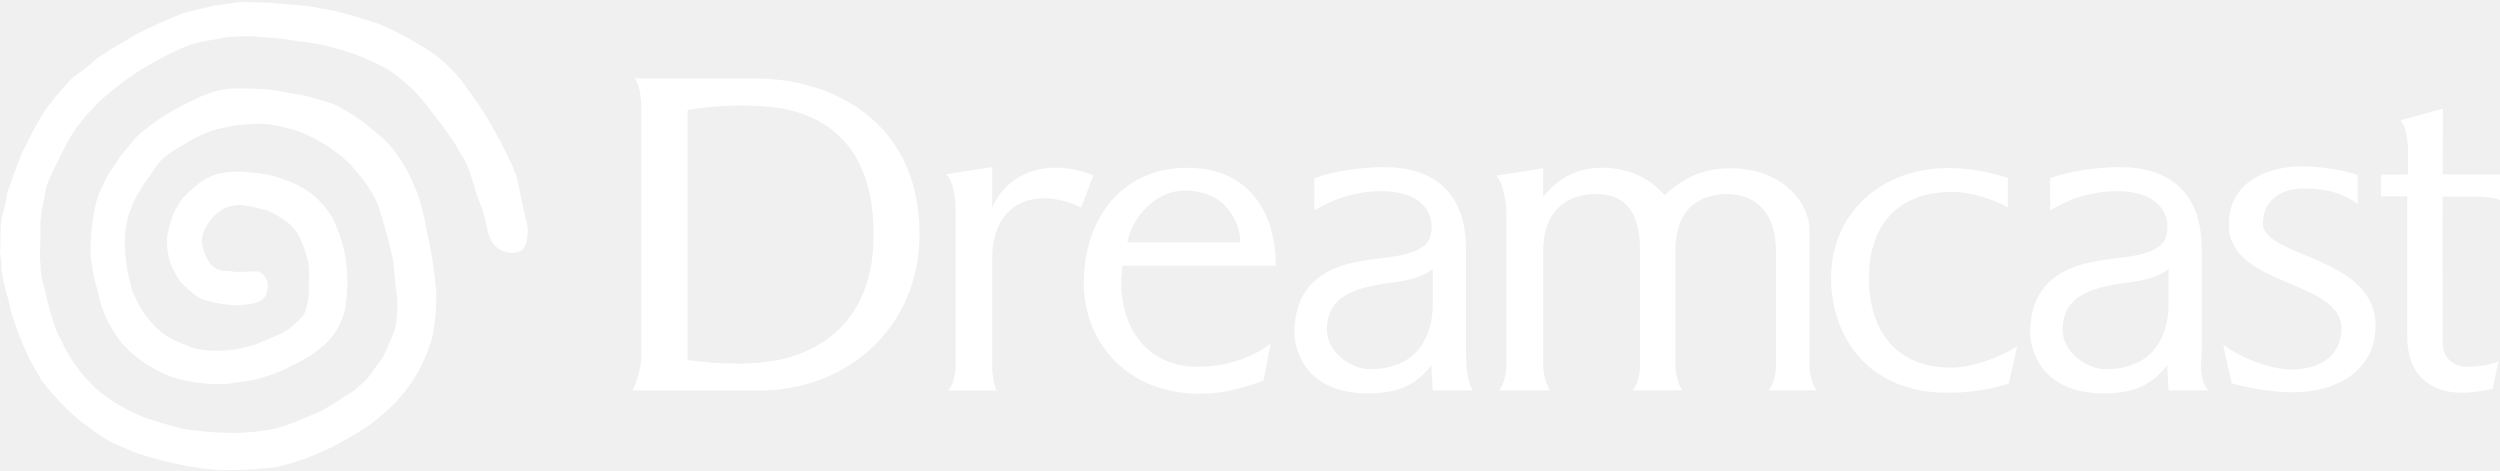
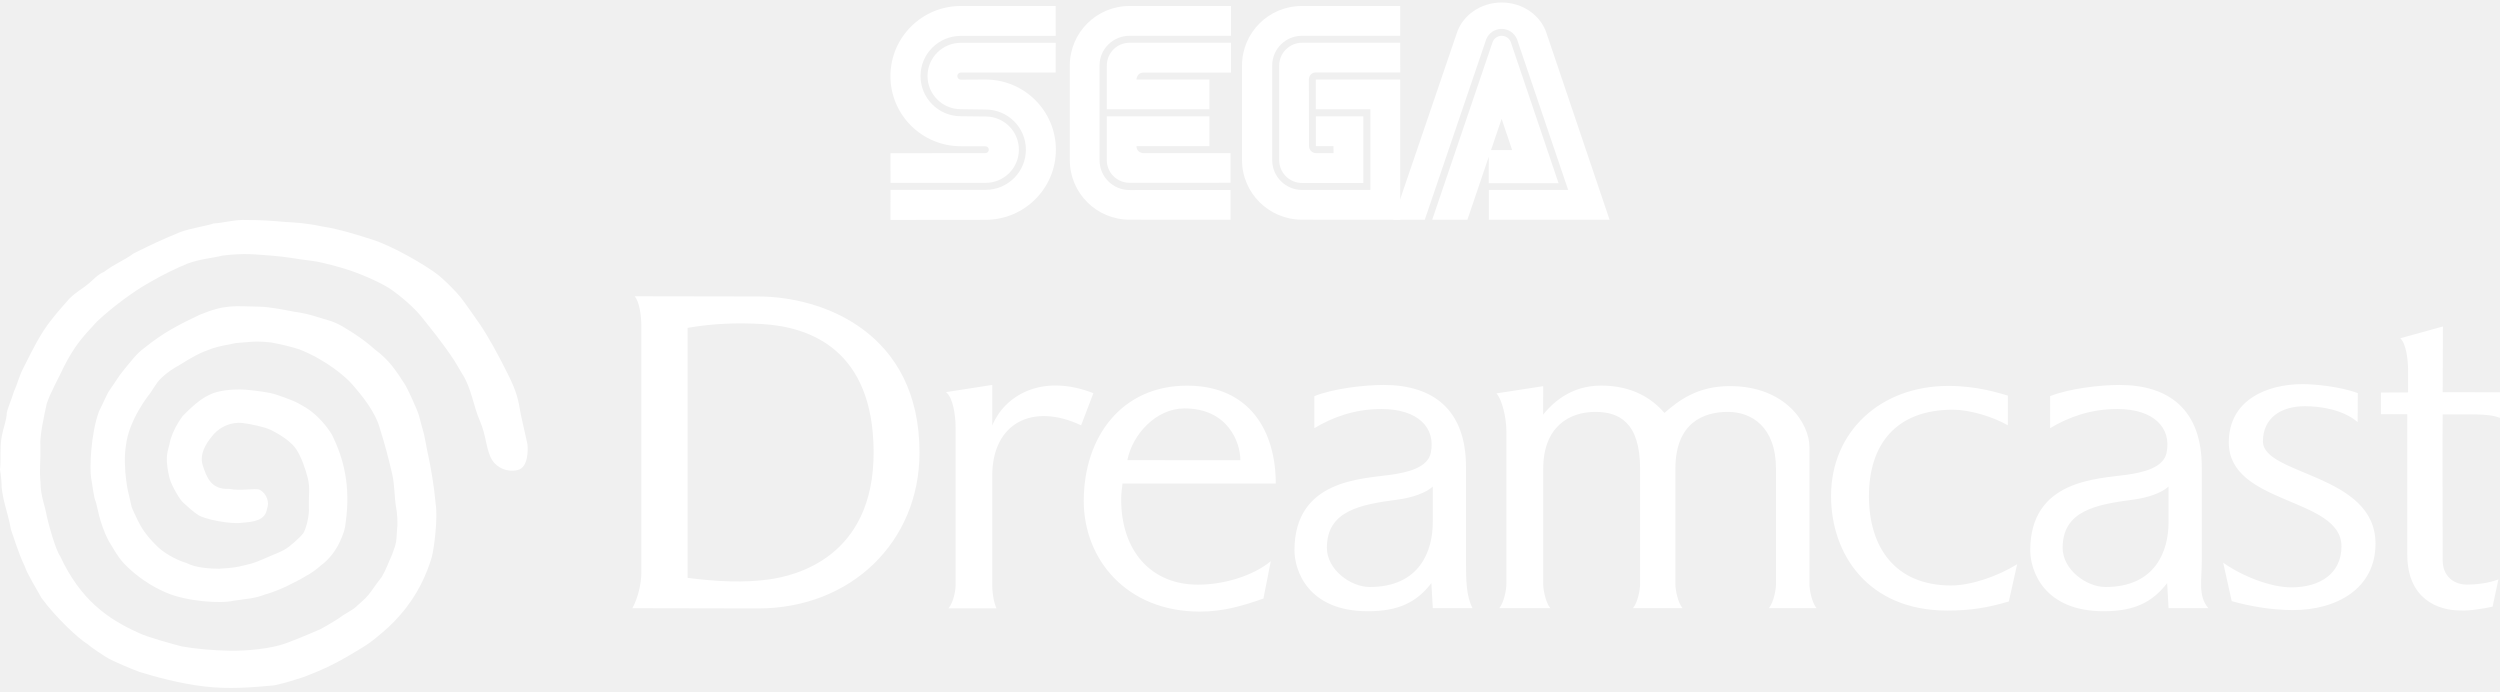
- <svg xmlns="http://www.w3.org/2000/svg" clip-rule="evenodd" fill-rule="evenodd" stroke-linejoin="round" stroke-miterlimit="2" viewBox="0 0 600 113">
+ <svg xmlns="http://www.w3.org/2000/svg" clip-rule="evenodd" fill-rule="evenodd" stroke-linejoin="round" stroke-miterlimit="2" viewBox="0 0 600 166">
  <g fill="#fff" fill-rule="nonzero">
-     <path d="m153.924 25.935c0-2.504-.476-5.748-1.583-7.111 7.246 0 22.9.048 29.611.048 15.439 0 38.73 8.569 38.73 37.456 0 21.441-16.441 37.415-38.73 37.415-4.889 0-23.556-.057-30.178-.057 1.359-2.506 2.15-5.906 2.15-8.591zm11.102 60.473c7.126.922 13.704 1.206 19.656.354 5.759-.821 25.109-4.987 24.989-30.68-.115-24.347-15.15-29.91-26.737-30.593-6.045-.356-11.882-.13-17.908.916zm62.017-44.578 11.093-1.732v9.767c2.845-7.03 11.697-12.68 24.28-7.785l-2.95 7.722c-11.515-5.463-21.33-.67-21.33 12.117v26.387c0 1.254.272 3.791 1.024 5.417h-11.524c1.165-1.435 1.702-4.163 1.702-5.417v-38.063c0-2.761-.561-7.034-2.295-8.413zm350.705 5.294v33.704c0 10.576 7.291 13.406 12.696 13.406 2.287.113 5.519-.422 7.78-.924l1.393-6.53c-2.637 1.004-5.7 1.243-7.534 1.243-3.387 0-5.837-2.248-5.837-5.763 0-3.156-.081-34.091 0-35.082h-.037c.452 0 7.476-.024 8.185 0 2.306.083 4.076.224 5.597.835l.009-6.15-13.756-.017.054-15.774-10.226 2.826c1.413 1.317 1.87 5.178 1.87 7.722l-.007 5.282c-.461 0-5.648.024-6.508.024v5.198zm-44.186 35.638c4.395 3.139 11.291 5.926 16.35 5.926 7.017 0 12.039-3.413 12.039-9.836 0-11.861-27.041-9.898-27.041-24.946 0-10.173 9.097-13.999 17.769-13.999 2.785 0 9.145.604 13.193 2.169l-.035 6.948c-3.591-3.07-9.075-3.813-12.688-3.813-5.74 0-10.044 2.845-10.044 8.428 0 8.198 27.017 7.724 27.017 24.545 0 10.878-9.428 15.952-19.8 15.952-5.056 0-10.323-.898-14.712-2.152zm-163.217-35.532c0-.615.024-6.126.024-6.832l-11.231 1.737c1.353 1.417 2.392 5.843 2.392 9.004v36.802c0 1.254-.537 4.3-1.703 5.734h12.246c-1.165-1.434-1.702-4.48-1.702-5.734v-27.691c0-10.131 6.267-13.676 12.504-13.676 5.646 0 10.748 2.443 10.748 13.676v27.691c0 1.254-.539 4.3-1.703 5.734h11.876c-1.165-1.434-1.702-4.48-1.702-5.734v-27.691c0-11.233 6.941-13.676 12.594-13.676 5.643 0 11.549 3.543 11.549 13.676v27.691c0 1.254-.537 4.3-1.702 5.734h11.433c-1.166-1.434-1.702-4.48-1.702-5.734v-32.948c0-5.615-5.726-14.61-19.109-14.61-7.782 0-12.276 3.46-15.689 6.441-2.902-3.387-7.628-6.565-15.219-6.565-7.402 0-11.77 4.334-13.904 6.971zm-26.482 17.263c-1.603 1.507-4.959 2.678-8.424 3.133-9.102 1.193-16.987 2.706-16.987 11.573 0 5.259 5.73 9.4 10.274 9.4 12.03 0 15.139-8.678 15.139-15.517v-8.589zm-28.417-21.7c4.591-1.841 12.002-2.684 16.645-2.684 11.865 0 19.747 5.928 19.747 19.691v22.828c0 4.23.064 8.232 1.572 11.045h-9.539l-.341-6.004c-3.613 4.661-7.926 6.748-15.252 6.748-14.45 0-17.606-9.874-17.606-14.622 0-16.932 16.117-17.132 23.115-18.128 3.871-.55 8.856-1.643 9.604-5.274 1.237-6.006-3.059-10.508-11.83-10.508-6.437 0-11.711 1.956-16.115 4.593zm205.003 21.7c-1.602 1.507-4.961 2.678-8.426 3.133-9.1 1.193-16.987 2.706-16.987 11.573 0 5.259 5.731 9.4 10.274 9.4 12.03 0 15.139-8.678 15.139-15.517zm-28.417-21.7c4.591-1.841 12.002-2.684 16.645-2.684 11.865 0 19.748 5.928 19.748 19.691v22.828c0 4.23-.922 8.147 1.57 11.045h-9.539l-.342-6.004c-3.613 4.661-7.926 6.748-15.25 6.748-14.447 0-17.606-9.874-17.606-14.622 0-16.932 16.117-17.132 23.115-18.128 3.874-.55 8.859-1.643 9.604-5.274 1.235-6.006-3.058-10.508-11.83-10.508-6.437 0-11.711 1.956-16.115 4.593zm-10.152 7.002c-3.58-2.089-9.228-3.747-13.167-3.747-13.828 0-20.167 8.506-20.167 20.756 0 12.137 6.193 21.428 19.721 21.428 4.637 0 10.95-2.081 15.848-5.091l-1.994 8.928c-4.984 1.482-9.187 2.189-14.749 2.189-19.011 0-27.92-13.48-27.92-27.508 0-15.509 11.952-26.411 28.126-26.411 7.07 0 12.232 1.735 14.317 2.326zm-212.797 17.659c.007-1.283.176-2.504.322-3.687h36.78c0-12.645-6.322-23.493-21.304-23.493-15.55 0-24.78 12.161-24.78 27.671 0 14.028 10.278 26.559 27.88 26.559 5.565 0 10.219-1.372 15.241-3.129l1.767-8.967c-4.295 3.537-11.241 5.63-17.506 5.63-11.267-.002-18.452-8.156-18.4-20.584zm1.485-9.296c1.193-6.154 6.885-12.419 13.698-12.419 10.41 0 13.423 8.124 13.423 12.422-.002-.003-27.121.015-27.121-.003z" />
-     <path d="m77.101 2.031c4.706.707 9.513 2.351 12.019 3.117 5.05 1.544 13.248 6.341 16.142 8.643 1.37 1.088 4.249 3.937 5.365 5.372 1.086 1.397 3.161 4.424 4.485 6.289 2.107 3.078 4.588 7.662 6.693 11.881 2.351 4.714 2.513 6.079 3.223 10.02l1.555 6.946c.146 1.201.267 5.608-2.319 6.225-2.586.618-4.976-.575-6.103-2.319-1.56-2.413-1.345-5.839-3.108-9.759-1.376-3.169-1.977-7.775-4.173-11.087l-1.723-2.913c-3.048-4.692-6.225-8.417-8.12-10.846-1.668-2.041-4.784-4.816-7.738-6.79-2.732-1.656-7.148-3.545-10.333-4.518-1.015-.33-5.359-1.607-8.059-1.967-3.663-.411-6.073-.991-9.555-1.236-4.298-.303-6.36-.686-11.935-.034-2.112.573-5.458.8-8.47 1.952-2.432.992-5.816 2.594-9.13 4.541-3.566 1.956-8.98 5.956-12.571 9.371-3.618 3.867-5.428 5.942-7.923 10.844-1.105 2.425-3.242 6.176-4.104 8.825-.589 2.689-1.712 7.703-1.523 10.139.085 4.363-.296 5.262.031 8.828.012 3.211 1.066 5.437 1.505 8.064.375 1.814 2.116 8.093 3.193 9.551 4.895 10.548 11.467 15.116 18.79 18.411 2.064 1.051 8.523 2.78 10.392 3.276 3.186.574 7.379.957 11.414 1.036 4.247.083 10.099-.493 13.651-1.8 3.843-1.414 8.287-3.422 8.236-3.366 1.784-.983 4.506-2.588 5.353-3.294 1.639-1.05 2.626-1.456 3.597-2.467 1.4-1.225 2.248-1.931 3.309-3.449.781-1.132 1.595-2.241 2.442-3.324.983-1.611 1.548-3.309 2.508-5.409 1.148-3.105.97-2.956 1.188-6.255.206-.956-.022-4.169-.195-4.715-.518-2.965-.335-5.58-1.013-8.459-.917-3.895-1.679-6.81-2.849-10.546-1.1-4.207-4.331-8.105-6.756-10.889-1.503-1.725-6.164-5.801-12.631-8.346-1.821-.613-4.802-1.308-6.695-1.653-4.041-.422-4.698-.151-8.567.132-1.331.232-4.422.864-5.558 1.263-3.323 1.167-4.546 1.909-7.943 3.99-1.581.918-2.774 1.621-4.39 3.136-1.29 1.194-2.212 3.224-3.257 4.414-1.432 1.948-3.025 4.547-4.094 7.349-1.159 2.788-1.533 6.713-1.356 9.238 0 1.925.523 5.448.731 6.219.208.772.728 3.164.841 3.645.113.479 1.357 3.01 1.529 3.377.701 1.493 2.045 3.639 4.308 5.83 1.669 1.824 4.897 3.614 7.314 4.307 2.167 1.19 5.821 1.392 7.843 1.396.995-.06 3.537-.216 4.863-.535 2.689-.645 3.186-.662 5.957-1.867 2.488-1.153 4.175-1.568 5.908-2.848 0 0 2.378-1.864 3.459-3.227.571-.72 1.549-4.149 1.375-6.273-.081-2.908.342-4.558-.252-6.95-.593-2.392-1.606-5.165-2.704-6.874-1.112-1.73-3.503-3.417-6.225-4.759-1.524-.753-5.134-1.45-6.665-1.632-2.91-.345-5.344.975-6.821 2.486-1.281 1.464-3.814 4.506-2.805 7.651.913 2.846 2.015 5.878 6.283 5.652 2.929.61 6.317-.275 7.446.245 1.674.951 2.318 3.051 1.709 4.515-.424 2.824-3.129 3.162-6.016 3.377-2.582.433-9.141-.832-10.583-1.912-.967-.574-2.447-1.954-3.49-2.886-.75-.671-1.599-2.166-2.178-3.24-.712-1.32-1.071-2.291-1.254-3.15-.218-1.021-.665-2.97-.496-4.919.114-1.314.467-1.874.817-3.796.698-2.179 1.564-3.837 2.959-5.727 1.817-1.844 4.124-4.039 6.376-5.059 1.986-1.049 5.465-1.435 8.613-1.251 2.554.244 5.574.555 7.571 1.225 3.419 1.221 4.396 1.464 7.201 3.234 2.371 1.467 4.757 4.167 6.088 6.403 2.832 5.795 4.456 12.241 3.275 20.918-.097 1.466-.553 2.899-1.467 4.84-.844 1.791-2.324 3.97-4.546 5.611-.894.828-2.305 1.847-3.453 2.443-1.629.989-2.725 1.504-4.427 2.359-1.494.701-3.234 1.504-5.504 2.135-2.461.973-4.349 1.013-7.442 1.474-3.046.764-11.379.218-16.343-1.971-3.388-1.424-7.19-3.936-10.08-6.996-1.605-1.683-3.176-4.736-3.637-5.361-2.298-4.418-2.749-8.574-3.117-9.447-.501-1.186-.75-3.845-1.085-5.665-.378-2.04-.144-10.595 1.916-16.086 1.161-2.186 1.84-4.135 2.626-5.159 1.413-2.009 2.095-3.264 3.296-4.689 1.811-2.196 3.129-3.988 4.893-5.251 4.494-3.654 8.249-5.582 13.327-7.994 6.31-2.57 8.205-2.038 14.176-1.943 2.687.023 6.597.868 8.518 1.218 3.57.475 5.615 1.335 8.029 2.009 2.581.721 4.074 1.871 6.192 3.151 1.744 1.126 3.796 2.668 5.151 3.921 3.467 2.542 5.14 5.215 7.265 8.497.385.55 2.909 5.928 3.311 7.426.186.749.758 2.903 1.124 4.161.471 1.996.7 3.763 1.225 6.015.471 2.321 1.271 6.702 1.619 10.797.583 3.512-.352 10.682-.903 12.883-1.228 4.104-3.376 9.113-7.618 13.936-1.802 2.136-3.718 3.792-5.931 5.589-1.693 1.412-3.145 2.234-5.76 3.795-3.551 2.119-6.254 3.473-11.231 5.418-2.027.651-4.581 1.507-7.333 2.076-5.332.493-10.812.965-16.792.255-5.982-.712-11.974-2.398-15.513-3.485-1.953-.732-5.737-2.319-7.323-3.173-1.032-.524-4.492-2.89-5.08-3.46-2.371-1.467-7.678-6.458-11.105-11.111-.75-1.437-3.45-5.75-4.035-7.64-1.557-3.196-2.642-7.062-3.279-8.713-.673-3.855-1.809-6.337-2.253-10.207.051-.911-.183-3.054-.389-4.24.301-2.648-.101-5.145.424-8.028.462-2.433 1.073-3.449 1.219-5.648.142-.941 1.353-3.771 1.675-5.03.977-2.074 1.22-3.782 2.496-6.1 1.837-3.611 3.758-7.766 6.71-11.395.843-1.126 3.233-3.825 4.048-4.761 1.926-1.925 3.056-2.229 5.24-4.161.227-.143 1.669-1.788 3.18-2.353 2.503-1.934 4.666-2.644 7.049-4.402 4.774-2.379 6.515-3.181 11.254-5.153 2.739-.977 6.559-1.518 7.934-2.051 2.616-.162 5.272-.997 8.025-.831 3.089-.029 6.203.191 9.308.473 2.101.129 4.833.232 8.539 1.035z" />
+     <path d="m153.924 78.216c0-2.505-.476-5.748-1.583-7.111 7.246 0 22.9.048 29.611.048 15.439 0 38.73 8.569 38.73 37.456 0 21.441-16.441 37.414-38.73 37.414-4.889 0-23.556-.056-30.178-.056 1.359-2.507 2.15-5.907 2.15-8.591zm11.102 60.473c7.126.921 13.704 1.206 19.656.354 5.759-.822 25.109-4.987 24.989-30.68-.115-24.347-15.15-29.91-26.737-30.593-6.045-.356-11.882-.13-17.908.915zm62.017-44.578 11.093-1.732v9.767c2.845-7.031 11.697-12.68 24.28-7.785l-2.95 7.722c-11.515-5.463-21.33-.67-21.33 12.117v26.387c0 1.254.272 3.791 1.024 5.417h-11.524c1.165-1.435 1.702-4.163 1.702-5.417v-38.063c0-2.761-.561-7.035-2.295-8.413zm350.705 5.294v33.703c0 10.576 7.291 13.407 12.696 13.407 2.287.113 5.519-.422 7.78-.924l1.393-6.531c-2.637 1.005-5.7 1.244-7.534 1.244-3.387 0-5.837-2.248-5.837-5.763 0-3.157-.081-34.091 0-35.082h-.037c.452 0 7.476-.024 8.185 0 2.306.082 4.076.224 5.597.835l.009-6.15-13.756-.018.054-15.773-10.226 2.826c1.413 1.317 1.87 5.178 1.87 7.721l-.007 5.283c-.461 0-5.648.024-6.508.024v5.198zm-44.186 35.638c4.395 3.139 11.291 5.926 16.35 5.926 7.017 0 12.039-3.413 12.039-9.837 0-11.86-27.041-9.897-27.041-24.945 0-10.174 9.097-14 17.769-14 2.785 0 9.145.605 13.193 2.17l-.035 6.947c-3.591-3.069-9.075-3.812-12.688-3.812-5.74 0-10.044 2.845-10.044 8.428 0 8.197 27.017 7.723 27.017 24.545 0 10.878-9.428 15.952-19.8 15.952-5.056 0-10.323-.898-14.712-2.152zm-163.217-35.532c0-.615.024-6.126.024-6.832l-11.231 1.736c1.353 1.418 2.392 5.844 2.392 9.005v36.801c0 1.255-.537 4.3-1.703 5.735h12.246c-1.165-1.435-1.702-4.48-1.702-5.735v-27.691c0-10.13 6.267-13.675 12.504-13.675 5.646 0 10.748 2.443 10.748 13.675v27.691c0 1.255-.539 4.3-1.703 5.735h11.876c-1.165-1.435-1.702-4.48-1.702-5.735v-27.691c0-11.232 6.941-13.675 12.594-13.675 5.643 0 11.549 3.543 11.549 13.675v27.691c0 1.255-.537 4.3-1.702 5.735h11.433c-1.166-1.435-1.702-4.48-1.702-5.735v-32.947c0-5.615-5.726-14.611-19.109-14.611-7.782 0-12.276 3.461-15.689 6.442-2.902-3.387-7.628-6.566-15.219-6.566-7.402 0-11.77 4.335-13.904 6.972zm-26.482 17.263c-1.603 1.506-4.959 2.678-8.424 3.132-9.102 1.194-16.987 2.707-16.987 11.574 0 5.259 5.73 9.4 10.274 9.4 12.03 0 15.139-8.678 15.139-15.517v-8.589zm-28.417-21.7c4.591-1.841 12.002-2.685 16.645-2.685 11.865 0 19.747 5.929 19.747 19.691v22.828c0 4.231.064 8.233 1.572 11.046h-9.539l-.341-6.004c-3.613 4.66-7.926 6.747-15.252 6.747-14.45 0-17.606-9.873-17.606-14.621 0-16.933 16.117-17.133 23.115-18.128 3.871-.55 8.856-1.644 9.604-5.274 1.237-6.006-3.059-10.509-11.83-10.509-6.437 0-11.711 1.957-16.115 4.594zm205.003 21.7c-1.602 1.506-4.961 2.678-8.426 3.132-9.1 1.194-16.987 2.707-16.987 11.574 0 5.259 5.731 9.4 10.274 9.4 12.03 0 15.139-8.678 15.139-15.517zm-28.417-21.7c4.591-1.841 12.002-2.685 16.645-2.685 11.865 0 19.748 5.929 19.748 19.691v22.828c0 4.231-.922 8.148 1.57 11.046h-9.539l-.342-6.004c-3.613 4.66-7.926 6.747-15.25 6.747-14.447 0-17.606-9.873-17.606-14.621 0-16.933 16.117-17.133 23.115-18.128 3.874-.55 8.859-1.644 9.604-5.274 1.235-6.006-3.058-10.509-11.83-10.509-6.437 0-11.711 1.957-16.115 4.594zm-10.152 7.002c-3.58-2.089-9.228-3.748-13.167-3.748-13.828 0-20.167 8.507-20.167 20.757 0 12.136 6.193 21.428 19.721 21.428 4.637 0 10.95-2.081 15.848-5.092l-1.994 8.929c-4.984 1.482-9.187 2.189-14.749 2.189-19.011 0-27.92-13.481-27.92-27.509 0-15.508 11.952-26.41 28.126-26.41 7.07 0 12.232 1.735 14.317 2.326zm-212.797 17.659c.007-1.283.176-2.505.322-3.687h36.78c0-12.646-6.322-23.493-21.304-23.493-15.55 0-24.78 12.16-24.78 27.671 0 14.028 10.278 26.558 27.88 26.558 5.565 0 10.219-1.371 15.241-3.128l1.767-8.967c-4.295 3.537-11.241 5.63-17.506 5.63-11.267-.002-18.452-8.156-18.4-20.584zm1.485-9.296c1.193-6.154 6.885-12.419 13.698-12.419 10.41 0 13.423 8.124 13.423 12.421-.002-.002-27.121.016-27.121-.002z" />
+     <path d="m77.101 54.312c4.706.707 9.513 2.35 12.019 3.117 5.05 1.544 13.248 6.341 16.142 8.642 1.37 1.088 4.249 3.938 5.365 5.372 1.086 1.398 3.161 4.425 4.485 6.289 2.107 3.078 4.588 7.663 6.693 11.882 2.351 4.713 2.513 6.079 3.223 10.019l1.555 6.947c.146 1.201.267 5.607-2.319 6.225-2.586.617-4.976-.576-6.103-2.319-1.56-2.414-1.345-5.839-3.108-9.76-1.376-3.169-1.977-7.774-4.173-11.086l-1.723-2.913c-3.048-4.692-6.225-8.417-8.12-10.846-1.668-2.041-4.784-4.816-7.738-6.79-2.732-1.656-7.148-3.545-10.333-4.518-1.015-.33-5.359-1.608-8.059-1.967-3.663-.411-6.073-.991-9.555-1.236-4.298-.303-6.36-.686-11.935-.034-2.112.572-5.458.8-8.47 1.952-2.432.992-5.816 2.594-9.13 4.541-3.566 1.956-8.98 5.956-12.571 9.371-3.618 3.867-5.428 5.942-7.923 10.843-1.105 2.426-3.242 6.177-4.104 8.826-.589 2.688-1.712 7.703-1.523 10.138.085 4.364-.296 5.262.031 8.829.012 3.211 1.066 5.437 1.505 8.063.375 1.815 2.116 8.094 3.193 9.552 4.895 10.548 11.467 15.116 18.79 18.411 2.064 1.051 8.523 2.78 10.392 3.275 3.186.575 7.379.958 11.414 1.036 4.247.083 10.099-.492 13.651-1.799 3.843-1.414 8.287-3.423 8.236-3.367 1.784-.983 4.506-2.587 5.353-3.293 1.639-1.05 2.626-1.456 3.597-2.467 1.4-1.225 2.248-1.931 3.309-3.449.781-1.133 1.595-2.241 2.442-3.325.983-1.61 1.548-3.308 2.508-5.408 1.148-3.106.97-2.957 1.188-6.256.206-.956-.022-4.169-.195-4.714-.518-2.965-.335-5.581-1.013-8.459-.917-3.895-1.679-6.81-2.849-10.546-1.1-4.207-4.331-8.105-6.756-10.889-1.503-1.725-6.164-5.801-12.631-8.347-1.821-.612-4.802-1.307-6.695-1.652-4.041-.423-4.698-.151-8.567.132-1.331.232-4.422.864-5.558 1.263-3.323 1.167-4.546 1.909-7.943 3.99-1.581.918-2.774 1.62-4.39 3.136-1.29 1.194-2.212 3.224-3.257 4.414-1.432 1.948-3.025 4.546-4.094 7.349-1.159 2.788-1.533 6.712-1.356 9.238 0 1.925.523 5.448.731 6.219.208.772.728 3.164.841 3.644s1.357 3.011 1.529 3.377c.701 1.494 2.045 3.64 4.308 5.831 1.669 1.824 4.897 3.613 7.314 4.307 2.167 1.189 5.821 1.391 7.843 1.395.995-.06 3.537-.216 4.863-.534 2.689-.646 3.186-.663 5.957-1.867 2.488-1.153 4.175-1.568 5.908-2.849 0 0 2.378-1.863 3.459-3.227.571-.719 1.549-4.149 1.375-6.273-.081-2.907.342-4.557-.252-6.949-.593-2.393-1.606-5.165-2.704-6.874-1.112-1.73-3.503-3.417-6.225-4.759-1.524-.753-5.134-1.451-6.665-1.632-2.91-.345-5.344.975-6.821 2.485-1.281 1.465-3.814 4.507-2.805 7.652.913 2.846 2.015 5.877 6.283 5.652 2.929.61 6.317-.275 7.446.244 1.674.951 2.318 3.051 1.709 4.516-.424 2.823-3.129 3.162-6.016 3.377-2.582.432-9.141-.832-10.583-1.912-.967-.574-2.447-1.955-3.49-2.887-.75-.67-1.599-2.166-2.178-3.24-.712-1.319-1.071-2.29-1.254-3.15-.218-1.021-.665-2.97-.496-4.918.114-1.315.467-1.874.817-3.796.698-2.179 1.564-3.838 2.959-5.727 1.817-1.844 4.124-4.039 6.376-5.059 1.986-1.049 5.465-1.436 8.613-1.252 2.554.245 5.574.556 7.571 1.226 3.419 1.221 4.396 1.464 7.201 3.234 2.371 1.467 4.757 4.167 6.088 6.403 2.832 5.794 4.456 12.241 3.275 20.918-.097 1.466-.553 2.899-1.467 4.839-.844 1.792-2.324 3.971-4.546 5.612-.894.828-2.305 1.847-3.453 2.443-1.629.989-2.725 1.504-4.427 2.358-1.494.702-3.234 1.505-5.504 2.135-2.461.973-4.349 1.013-7.442 1.475-3.046.764-11.379.218-16.343-1.971-3.388-1.424-7.19-3.936-10.08-6.997-1.605-1.682-3.176-4.735-3.637-5.36-2.298-4.418-2.749-8.574-3.117-9.447-.501-1.186-.75-3.846-1.085-5.665-.378-2.04-.144-10.595 1.916-16.087 1.161-2.186 1.84-4.135 2.626-5.159 1.413-2.008 2.095-3.264 3.296-4.688 1.811-2.196 3.129-3.988 4.893-5.251 4.494-3.655 8.249-5.582 13.327-7.995 6.31-2.569 8.205-2.038 14.176-1.943 2.687.024 6.597.868 8.518 1.219 3.57.475 5.615 1.335 8.029 2.009 2.581.72 4.074 1.87 6.192 3.151 1.744 1.126 3.796 2.668 5.151 3.92 3.467 2.543 5.14 5.215 7.265 8.497.385.551 2.909 5.929 3.311 7.426.186.75.758 2.903 1.124 4.161.471 1.996.7 3.764 1.225 6.016.471 2.32 1.271 6.702 1.619 10.796.583 3.513-.352 10.683-.903 12.884-1.228 4.104-3.376 9.112-7.618 13.936-1.802 2.136-3.718 3.792-5.931 5.588-1.693 1.413-3.145 2.235-5.76 3.796-3.551 2.119-6.254 3.472-11.231 5.418-2.027.651-4.581 1.507-7.333 2.076-5.332.493-10.812.965-16.792.254-5.982-.711-11.974-2.397-15.513-3.484-1.953-.733-5.737-2.319-7.323-3.173-1.032-.524-4.492-2.891-5.08-3.46-2.371-1.468-7.678-6.458-11.105-11.111-.75-1.437-3.45-5.75-4.035-7.64-1.557-3.196-2.642-7.062-3.279-8.713-.673-3.855-1.809-6.337-2.253-10.207.051-.911-.183-3.054-.389-4.24.301-2.649-.101-5.145.424-8.028.462-2.433 1.073-3.449 1.219-5.648.142-.941 1.353-3.771 1.675-5.03.977-2.074 1.22-3.783 2.496-6.1 1.837-3.611 3.758-7.766 6.71-11.396.843-1.125 3.233-3.824 4.048-4.76 1.926-1.925 3.056-2.229 5.24-4.161.227-.143 1.669-1.788 3.18-2.353 2.503-1.934 4.666-2.644 7.049-4.403 4.774-2.378 6.515-3.181 11.254-5.153 2.739-.977 6.559-1.517 7.934-2.051 2.616-.162 5.272-.997 8.025-.83 3.089-.029 6.203.191 9.308.473 2.101.129 4.833.231 8.539 1.035z" />
+     <path d="m213.715 52.782 22.805-.023c9.33 0 16.891-7.538 16.891-16.827 0-9.306-7.561-16.845-16.891-16.845l-5.923.032c-.466 0-.845-.382-.845-.853s.379-.855.845-.855l22.764.005.009-7.141h-22.777c-4.404 0-7.987 3.577-7.987 7.973 0 4.399 3.582 7.962 7.987 7.962l5.95.079c5.346 0 9.672 4.311 9.672 9.63 0 5.323-4.326 9.644-9.672 9.644h-22.819z" />
+     <path d="m213.724 43.886h22.819c4.418 0 7.991-3.563 7.991-7.968 0-4.399-3.573-7.958-7.991-7.958l-5.95-.065c-5.337 0-9.667-4.316-9.667-9.648 0-5.318 4.33-9.635 9.667-9.635l22.777-.004-.009-7.169h-22.764c-9.32 0-16.891 7.529-16.891 16.827 0 9.297 7.571 16.831 16.891 16.831l5.891.009c.448 0 .826.365.826.826 0 .453-.378.818-.826.818l-22.773.018zm57.368 1.722c-3.956 0-7.197-3.153-7.197-7.179v-22.781c0-3.873 3.241-7.059 7.197-7.059l24.342.005v-7.155h-24.342c-7.921 0-14.338 6.393-14.338 14.287v22.704c0 7.894 6.417 14.297 14.338 14.297l24.24.01-.004-7.137z" />
+     <path d="m265.64 15.726c0-3.018 2.428-5.465 5.452-5.465h24.342v7.164h-20.972c-1.68 0-1.703 1.667-1.703 1.667h17.496v7.132h-24.624zm5.452 28.147c-3.014 0-5.461-2.433-5.461-5.443v-10.507h24.624v7.147h-17.497c.023 1.68 1.703 1.688 1.703 1.688h20.871l-.005 7.105zm41.4 1.717c-3.942 0-7.164-3.213-7.164-7.161v-22.703c0-3.952 3.199-7.137 7.145-7.137h23.577v-7.15h-23.631c-7.918 0-14.335 6.393-14.335 14.287v22.704c0 7.894 6.472 14.297 14.389 14.297l23.577.01v-33.645h-20.261v7.132h13.101v19.366z" />
+     <path d="m307.008 38.429c0 3.025 2.447 5.485 5.465 5.485h14.727v-16h-11.394v7.156h4.229l.013 1.68h-4.21c-.918 0-1.671-.762-1.671-1.68l-.037-15.983s-.005-1.662 1.69-1.703h20.238l-.009-7.128-23.577.005c-2.998 0-5.465 2.467-5.465 5.465v22.703m51.197-28.275c.326-.933 1.213-1.561 2.201-1.561.989 0 1.876.628 2.202 1.561l11.445 33.811h-16.758l.018-7.954h5.6l-2.521-7.493-8.212 24.213h-8.448z" />
+     <path d="m376.36 45.59h-19.038v7.141h28.972l-15.068-44.58c-1.32-4.349-5.673-7.548-10.826-7.548-5.16 0-9.5 3.185-10.83 7.53l-15.206 44.598h7.585l14.764-43.352c.617-1.48 2.071-2.448 3.675-2.447 1.6.003 3.052.965 3.679 2.438z" />
  </g>
</svg>
